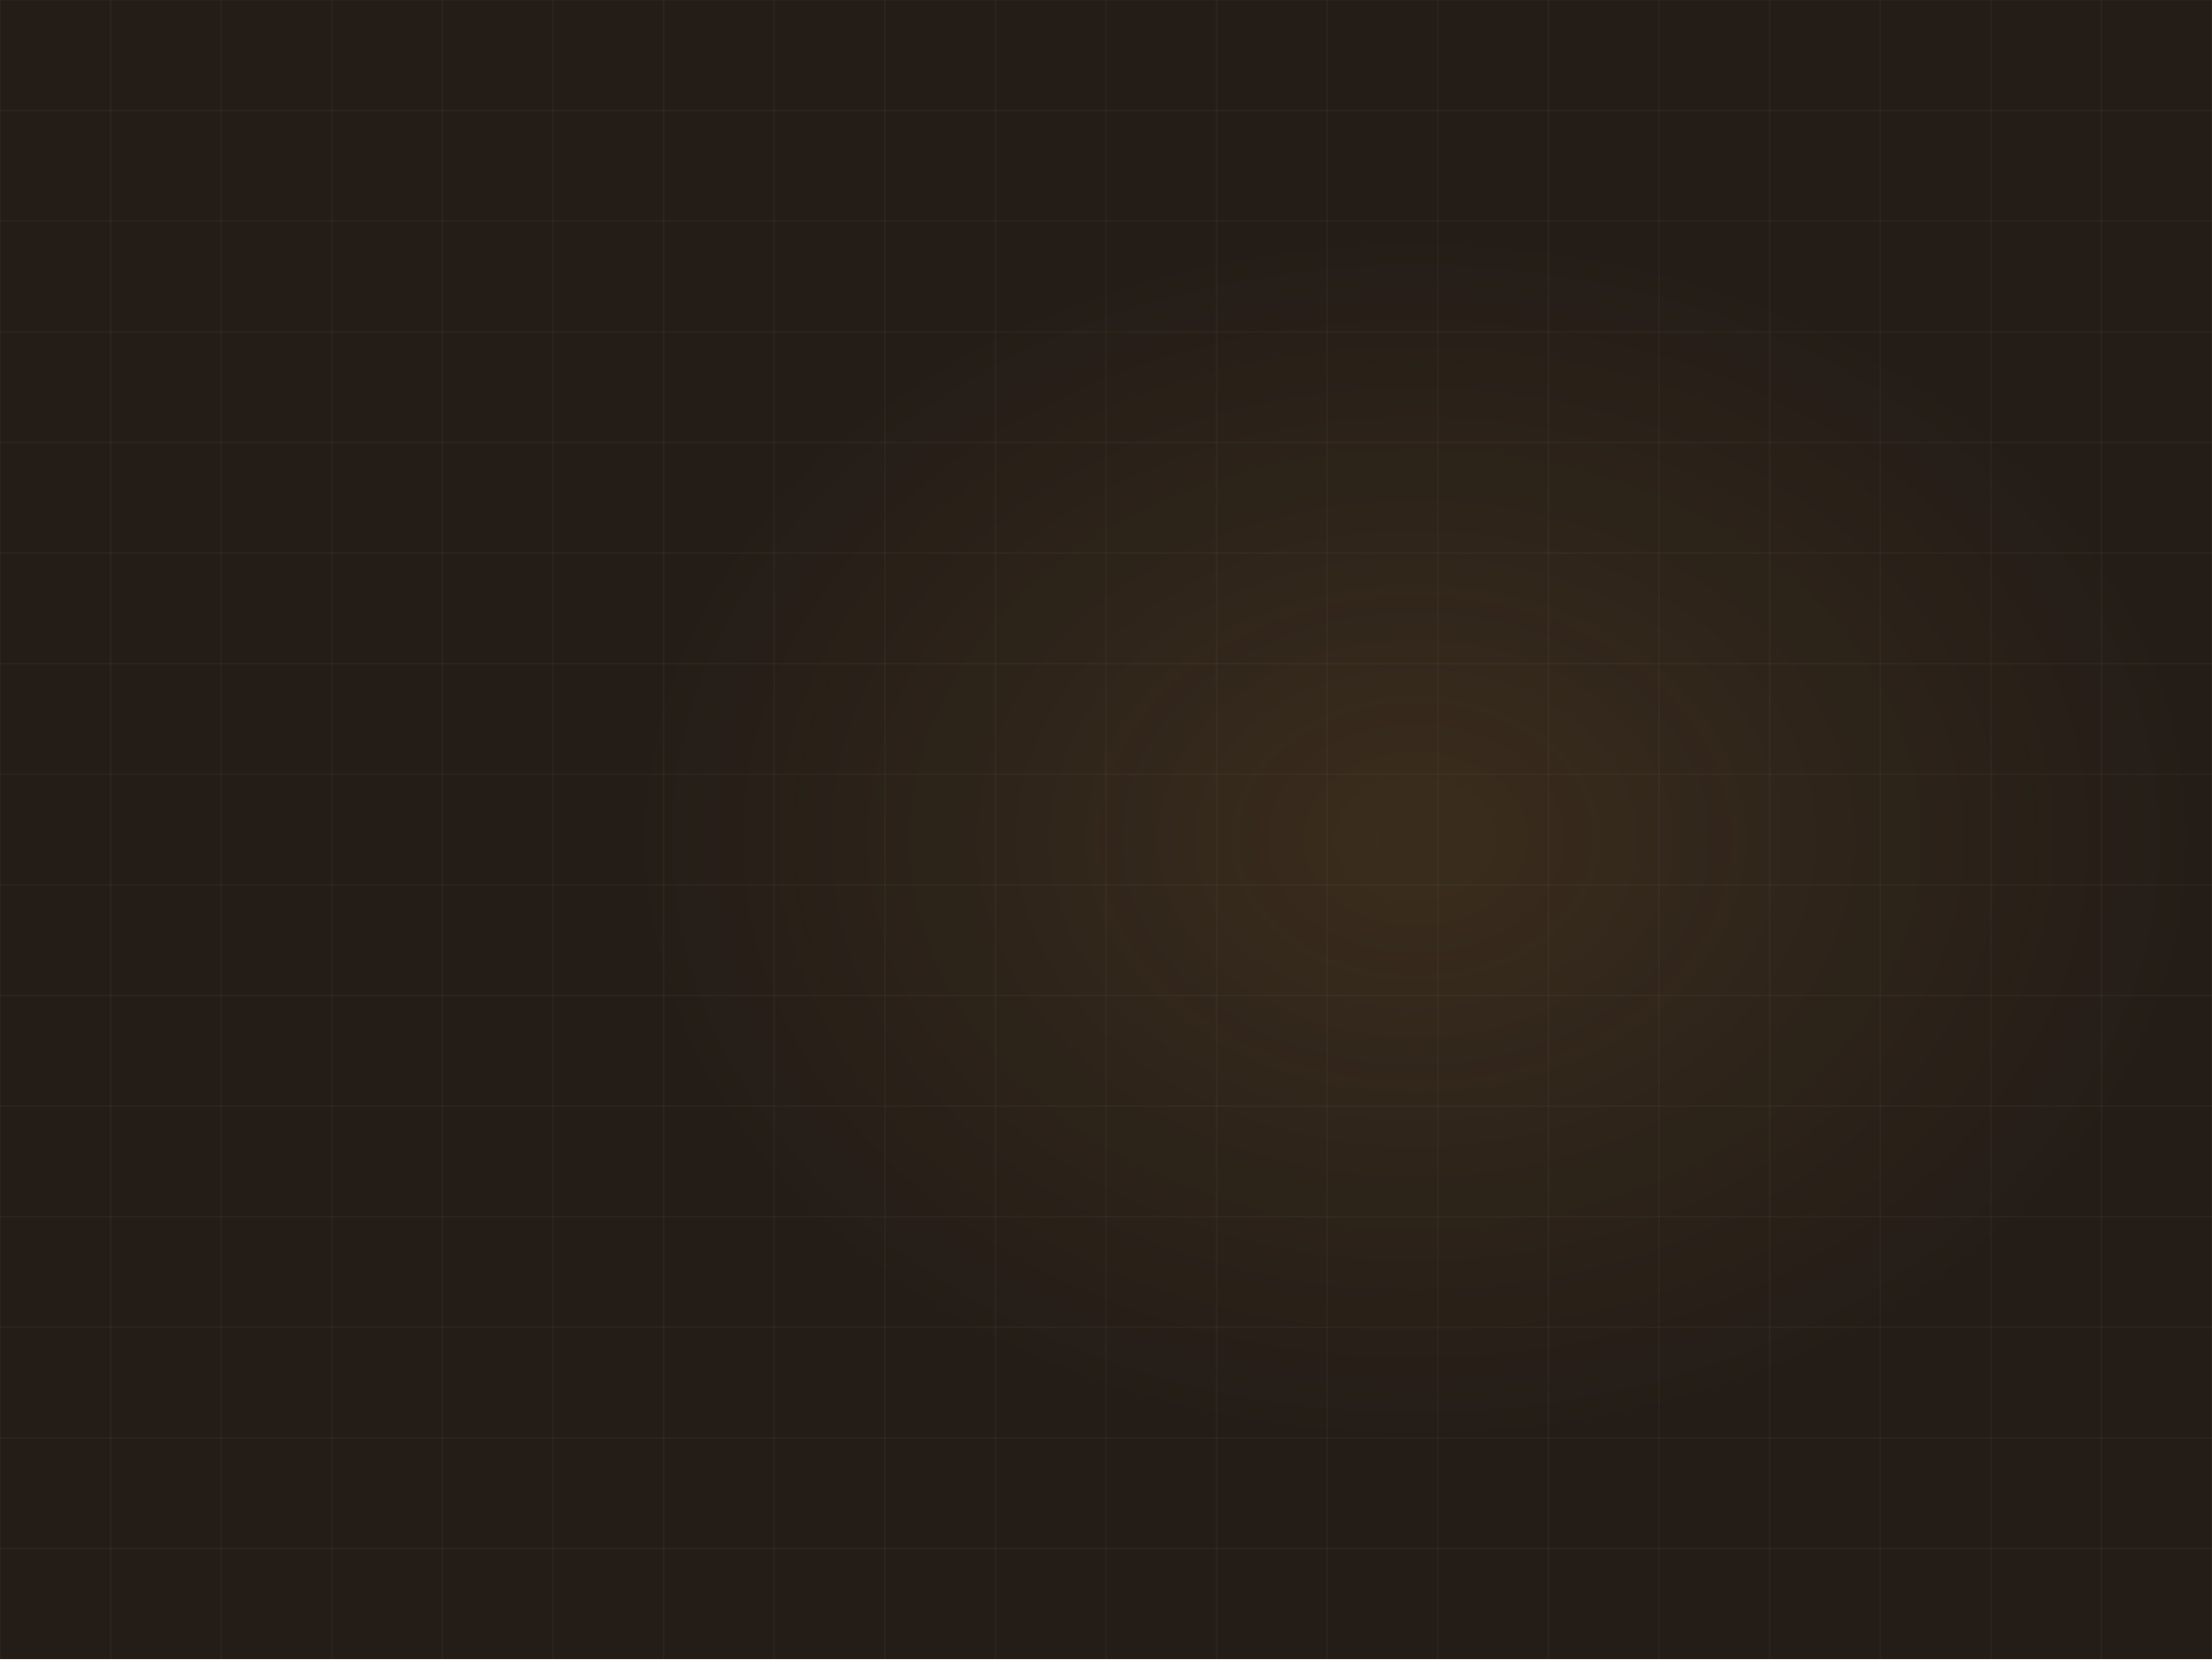
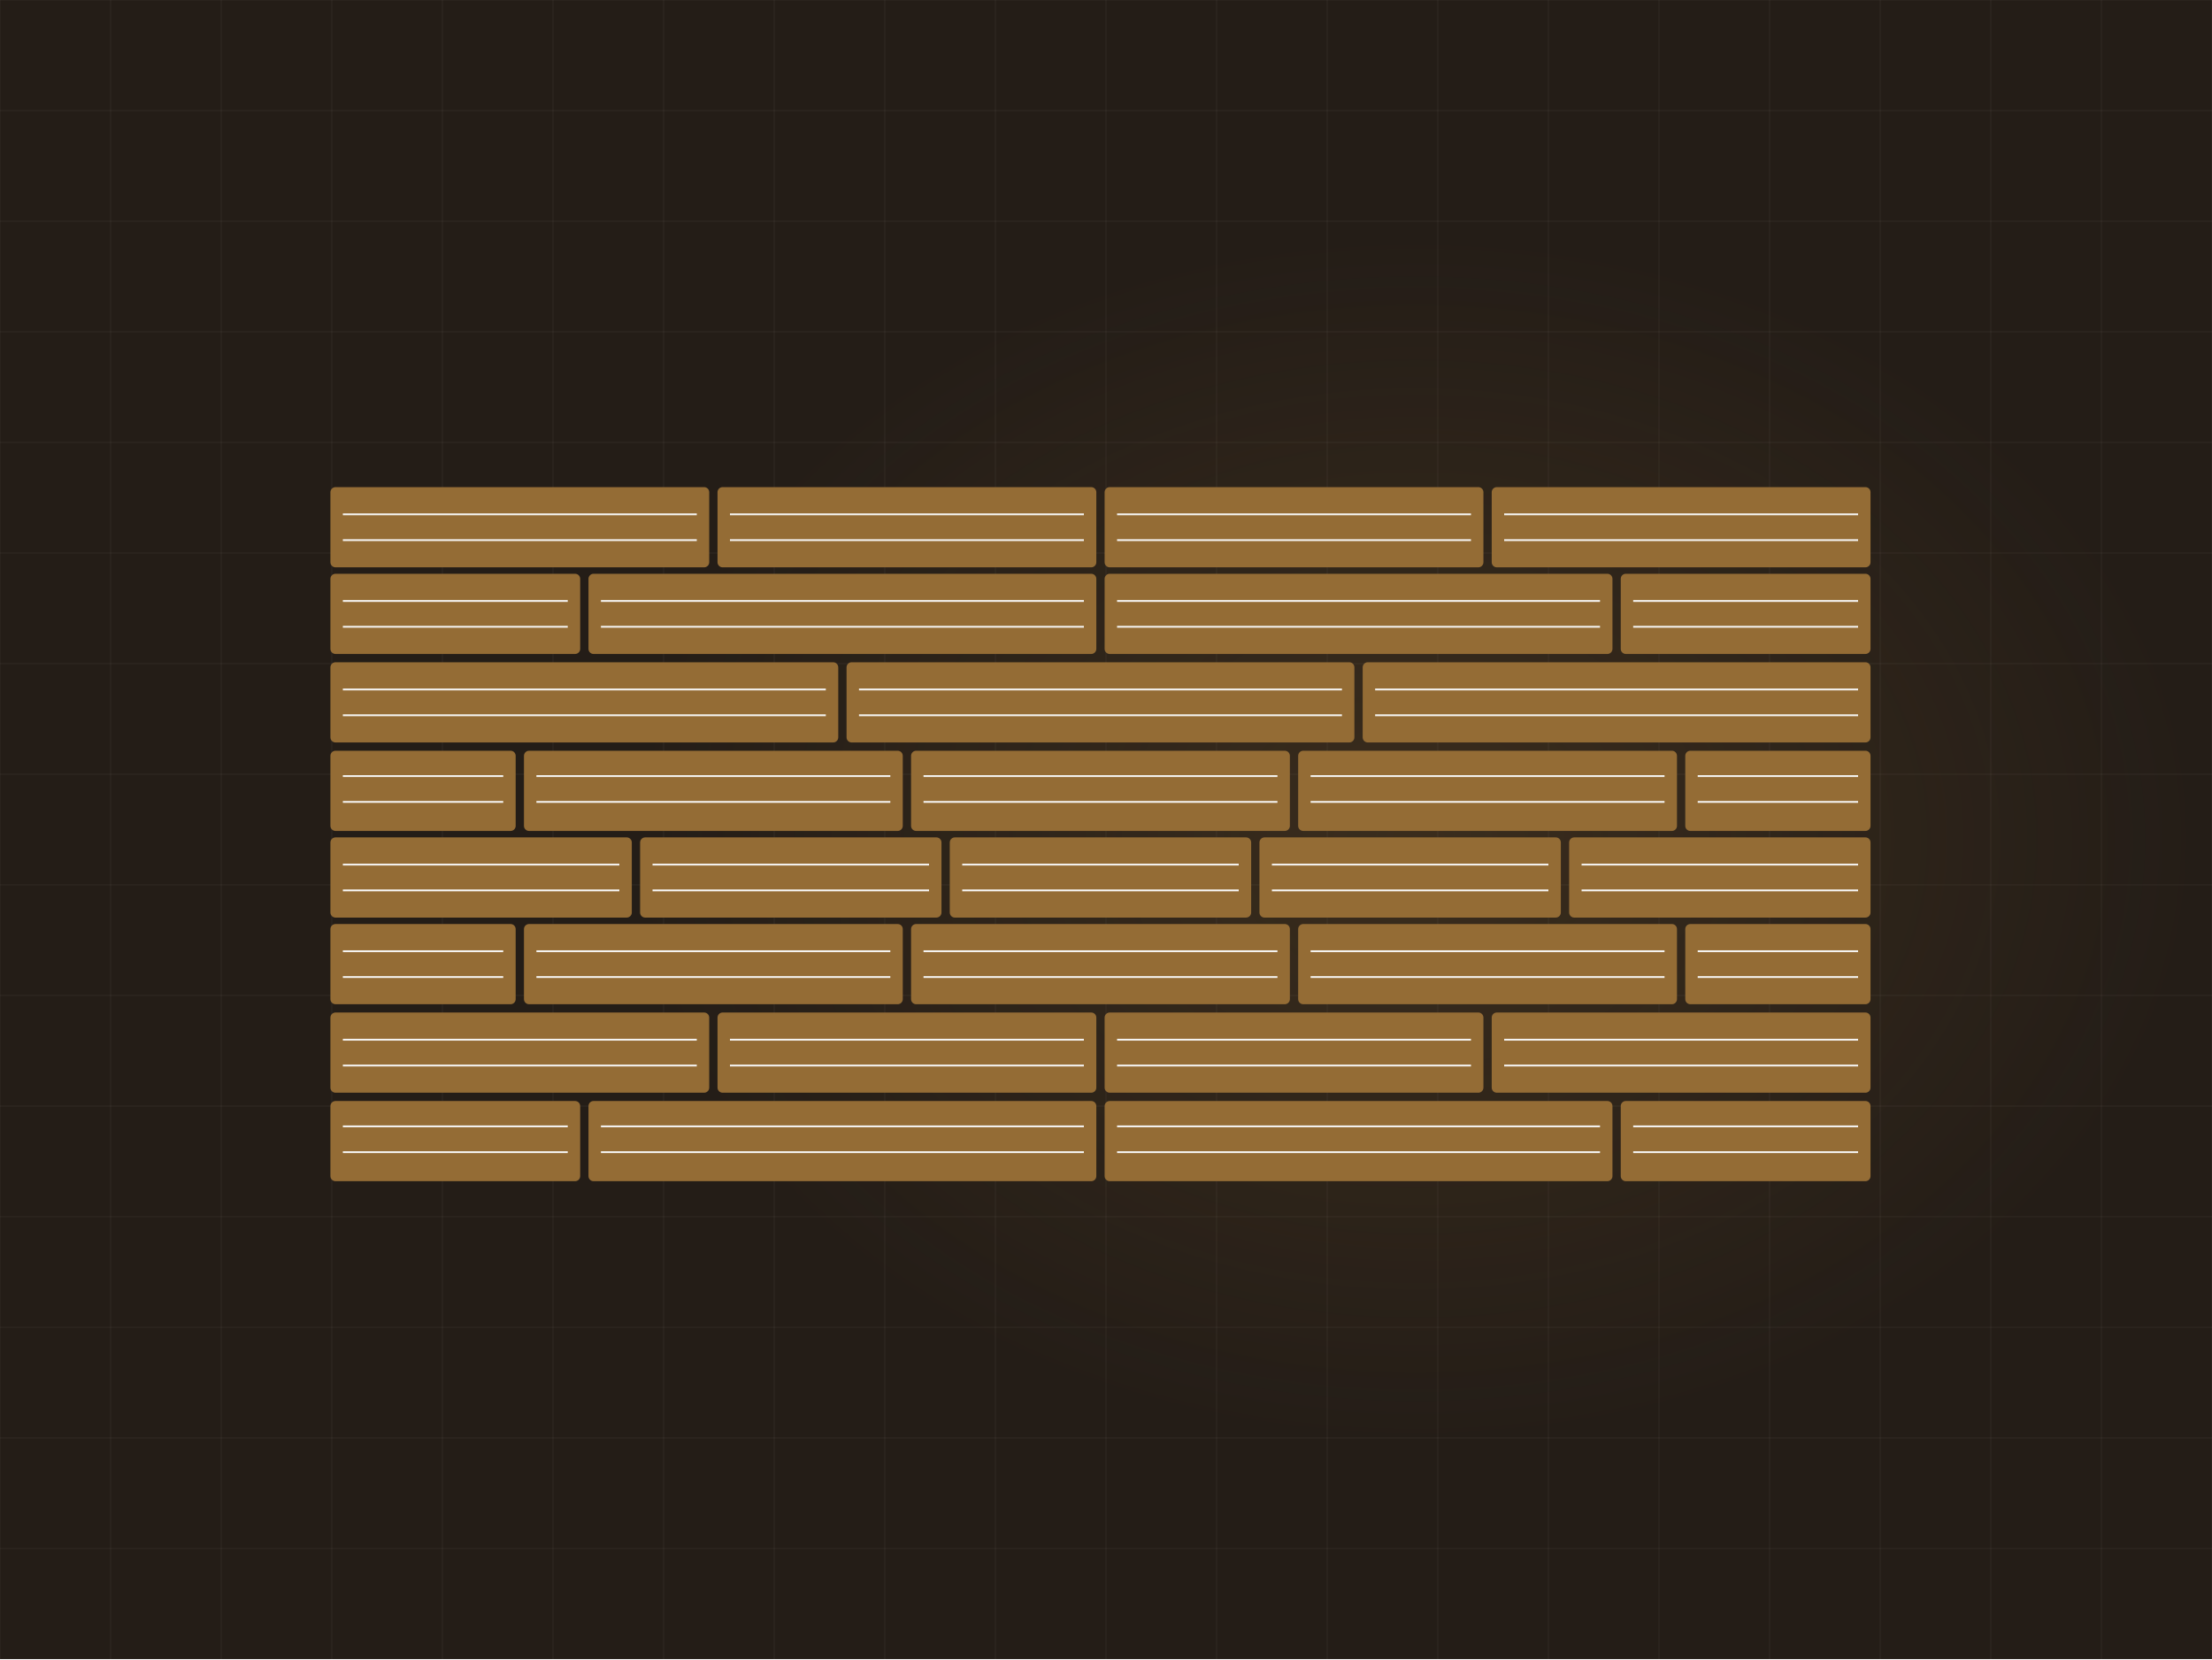
<svg xmlns="http://www.w3.org/2000/svg" viewBox="0 0 1200 900" width="1200" height="900" role="img" aria-label="Floor planks laid in staggered rows">
  <defs>
    <radialGradient id="glow">
      <stop offset="0%" stop-color="#946c35" stop-opacity=".20" />
      <stop offset="100%" stop-color="#946c35" stop-opacity="0" />
    </radialGradient>
  </defs>
-   <style>.plank{opacity:0;animation:pk 10.64s ease-in-out infinite}@keyframes pk{0%,4%{opacity:0;transform:translateY(-10px)}20%{opacity:1;transform:translateY(0)}84%{opacity:1}95%,100%{opacity:0}}@media (prefers-reduced-motion: reduce){*{animation:none!important}.dw{stroke-dashoffset:0!important}[class]{opacity:1!important}}</style>
+   <style>.plank{opacity:0;animation:pk 10.64s ease-in-out infinite}@keyframes pk{0%,4%{opacity:0;transform:translateY(-10px)}20%{opacity:1;transform:translateY(0)}84%{opacity:1}95%,100%{opacity:0}}@media (prefers-reduced-motion: reduce){*{animation:none!important}.dw{stroke-dashoffset:0!important}[class]{opacity:1!important}}/*rest-state*/.plank{opacity:1}</style>
  <rect width="1200" height="900" fill="#241d17" />
  <line x1="0" y1="0" x2="0" y2="900" stroke="#f4f3f0" stroke-width="1" opacity=".028" />
  <line x1="60" y1="0" x2="60" y2="900" stroke="#f4f3f0" stroke-width="1" opacity=".028" />
  <line x1="120" y1="0" x2="120" y2="900" stroke="#f4f3f0" stroke-width="1" opacity=".028" />
  <line x1="180" y1="0" x2="180" y2="900" stroke="#f4f3f0" stroke-width="1" opacity=".028" />
  <line x1="240" y1="0" x2="240" y2="900" stroke="#f4f3f0" stroke-width="1" opacity=".028" />
  <line x1="300" y1="0" x2="300" y2="900" stroke="#f4f3f0" stroke-width="1" opacity=".028" />
  <line x1="360" y1="0" x2="360" y2="900" stroke="#f4f3f0" stroke-width="1" opacity=".028" />
  <line x1="420" y1="0" x2="420" y2="900" stroke="#f4f3f0" stroke-width="1" opacity=".028" />
  <line x1="480" y1="0" x2="480" y2="900" stroke="#f4f3f0" stroke-width="1" opacity=".028" />
  <line x1="540" y1="0" x2="540" y2="900" stroke="#f4f3f0" stroke-width="1" opacity=".028" />
  <line x1="600" y1="0" x2="600" y2="900" stroke="#f4f3f0" stroke-width="1" opacity=".028" />
  <line x1="660" y1="0" x2="660" y2="900" stroke="#f4f3f0" stroke-width="1" opacity=".028" />
  <line x1="720" y1="0" x2="720" y2="900" stroke="#f4f3f0" stroke-width="1" opacity=".028" />
  <line x1="780" y1="0" x2="780" y2="900" stroke="#f4f3f0" stroke-width="1" opacity=".028" />
  <line x1="840" y1="0" x2="840" y2="900" stroke="#f4f3f0" stroke-width="1" opacity=".028" />
  <line x1="900" y1="0" x2="900" y2="900" stroke="#f4f3f0" stroke-width="1" opacity=".028" />
  <line x1="960" y1="0" x2="960" y2="900" stroke="#f4f3f0" stroke-width="1" opacity=".028" />
  <line x1="1020" y1="0" x2="1020" y2="900" stroke="#f4f3f0" stroke-width="1" opacity=".028" />
  <line x1="1080" y1="0" x2="1080" y2="900" stroke="#f4f3f0" stroke-width="1" opacity=".028" />
  <line x1="1140" y1="0" x2="1140" y2="900" stroke="#f4f3f0" stroke-width="1" opacity=".028" />
  <line x1="1200" y1="0" x2="1200" y2="900" stroke="#f4f3f0" stroke-width="1" opacity=".028" />
  <line x1="0" y1="0" x2="1200" y2="0" stroke="#f4f3f0" stroke-width="1" opacity=".028" />
  <line x1="0" y1="60" x2="1200" y2="60" stroke="#f4f3f0" stroke-width="1" opacity=".028" />
  <line x1="0" y1="120" x2="1200" y2="120" stroke="#f4f3f0" stroke-width="1" opacity=".028" />
  <line x1="0" y1="180" x2="1200" y2="180" stroke="#f4f3f0" stroke-width="1" opacity=".028" />
  <line x1="0" y1="240" x2="1200" y2="240" stroke="#f4f3f0" stroke-width="1" opacity=".028" />
  <line x1="0" y1="300" x2="1200" y2="300" stroke="#f4f3f0" stroke-width="1" opacity=".028" />
  <line x1="0" y1="360" x2="1200" y2="360" stroke="#f4f3f0" stroke-width="1" opacity=".028" />
  <line x1="0" y1="420" x2="1200" y2="420" stroke="#f4f3f0" stroke-width="1" opacity=".028" />
  <line x1="0" y1="480" x2="1200" y2="480" stroke="#f4f3f0" stroke-width="1" opacity=".028" />
  <line x1="0" y1="540" x2="1200" y2="540" stroke="#f4f3f0" stroke-width="1" opacity=".028" />
  <line x1="0" y1="600" x2="1200" y2="600" stroke="#f4f3f0" stroke-width="1" opacity=".028" />
  <line x1="0" y1="660" x2="1200" y2="660" stroke="#f4f3f0" stroke-width="1" opacity=".028" />
  <line x1="0" y1="720" x2="1200" y2="720" stroke="#f4f3f0" stroke-width="1" opacity=".028" />
  <line x1="0" y1="780" x2="1200" y2="780" stroke="#f4f3f0" stroke-width="1" opacity=".028" />
  <line x1="0" y1="840" x2="1200" y2="840" stroke="#f4f3f0" stroke-width="1" opacity=".028" />
  <line x1="0" y1="900" x2="1200" y2="900" stroke="#f4f3f0" stroke-width="1" opacity=".028" />
  <ellipse cx="768" cy="455" rx="430" ry="330" fill="url(#glow)" />
  <rect class="plank" x="180" y="265" width="204" height="42" rx="2" fill="#946c35" opacity="0.16" style="animation-delay:0.00s" />
  <rect class="plank" x="180" y="265" width="204" height="42" rx="2" fill="none" stroke="#946c35" stroke-width="1.5" opacity=".45" style="animation-delay:0.00s" />
  <line class="plank" x1="186" y1="279" x2="378" y2="279" stroke="#f4f3f0" stroke-width="1" opacity=".13" style="animation-delay:0.00s" />
  <line class="plank" x1="186" y1="293" x2="378" y2="293" stroke="#f4f3f0" stroke-width="1" opacity=".13" style="animation-delay:0.00s" />
  <rect class="plank" x="390" y="265" width="204" height="42" rx="2" fill="#946c35" opacity="0.23" style="animation-delay:0.11s" />
  <rect class="plank" x="390" y="265" width="204" height="42" rx="2" fill="none" stroke="#946c35" stroke-width="1.5" opacity=".45" style="animation-delay:0.11s" />
  <line class="plank" x1="396" y1="279" x2="588" y2="279" stroke="#f4f3f0" stroke-width="1" opacity=".13" style="animation-delay:0.11s" />
  <line class="plank" x1="396" y1="293" x2="588" y2="293" stroke="#f4f3f0" stroke-width="1" opacity=".13" style="animation-delay:0.11s" />
  <rect class="plank" x="600" y="265" width="204" height="42" rx="2" fill="#946c35" opacity="0.30" style="animation-delay:0.22s" />
  <rect class="plank" x="600" y="265" width="204" height="42" rx="2" fill="none" stroke="#946c35" stroke-width="1.5" opacity=".45" style="animation-delay:0.22s" />
  <line class="plank" x1="606" y1="279" x2="798" y2="279" stroke="#f4f3f0" stroke-width="1" opacity=".13" style="animation-delay:0.22s" />
  <line class="plank" x1="606" y1="293" x2="798" y2="293" stroke="#f4f3f0" stroke-width="1" opacity=".13" style="animation-delay:0.22s" />
  <rect class="plank" x="810" y="265" width="204" height="42" rx="2" fill="#946c35" opacity="0.16" style="animation-delay:0.33s" />
  <rect class="plank" x="810" y="265" width="204" height="42" rx="2" fill="none" stroke="#946c35" stroke-width="1.5" opacity=".45" style="animation-delay:0.33s" />
  <line class="plank" x1="816" y1="279" x2="1008" y2="279" stroke="#f4f3f0" stroke-width="1" opacity=".13" style="animation-delay:0.33s" />
  <line class="plank" x1="816" y1="293" x2="1008" y2="293" stroke="#f4f3f0" stroke-width="1" opacity=".13" style="animation-delay:0.33s" />
  <rect class="plank" x="180" y="312" width="134" height="42" rx="2" fill="#946c35" opacity="0.23" style="animation-delay:0.33s" />
  <rect class="plank" x="180" y="312" width="134" height="42" rx="2" fill="none" stroke="#946c35" stroke-width="1.5" opacity=".45" style="animation-delay:0.33s" />
  <line class="plank" x1="186" y1="326" x2="308" y2="326" stroke="#f4f3f0" stroke-width="1" opacity=".13" style="animation-delay:0.33s" />
  <line class="plank" x1="186" y1="340" x2="308" y2="340" stroke="#f4f3f0" stroke-width="1" opacity=".13" style="animation-delay:0.33s" />
  <rect class="plank" x="320" y="312" width="274" height="42" rx="2" fill="#946c35" opacity="0.30" style="animation-delay:0.44s" />
  <rect class="plank" x="320" y="312" width="274" height="42" rx="2" fill="none" stroke="#946c35" stroke-width="1.5" opacity=".45" style="animation-delay:0.44s" />
  <line class="plank" x1="326" y1="326" x2="588" y2="326" stroke="#f4f3f0" stroke-width="1" opacity=".13" style="animation-delay:0.44s" />
  <line class="plank" x1="326" y1="340" x2="588" y2="340" stroke="#f4f3f0" stroke-width="1" opacity=".13" style="animation-delay:0.44s" />
  <rect class="plank" x="600" y="312" width="274" height="42" rx="2" fill="#946c35" opacity="0.16" style="animation-delay:0.56s" />
  <rect class="plank" x="600" y="312" width="274" height="42" rx="2" fill="none" stroke="#946c35" stroke-width="1.5" opacity=".45" style="animation-delay:0.56s" />
  <line class="plank" x1="606" y1="326" x2="868" y2="326" stroke="#f4f3f0" stroke-width="1" opacity=".13" style="animation-delay:0.56s" />
  <line class="plank" x1="606" y1="340" x2="868" y2="340" stroke="#f4f3f0" stroke-width="1" opacity=".13" style="animation-delay:0.56s" />
  <rect class="plank" x="880" y="312" width="134" height="42" rx="2" fill="#946c35" opacity="0.23" style="animation-delay:0.67s" />
  <rect class="plank" x="880" y="312" width="134" height="42" rx="2" fill="none" stroke="#946c35" stroke-width="1.5" opacity=".45" style="animation-delay:0.67s" />
  <line class="plank" x1="886" y1="326" x2="1008" y2="326" stroke="#f4f3f0" stroke-width="1" opacity=".13" style="animation-delay:0.67s" />
  <line class="plank" x1="886" y1="340" x2="1008" y2="340" stroke="#f4f3f0" stroke-width="1" opacity=".13" style="animation-delay:0.67s" />
  <rect class="plank" x="180" y="360" width="274" height="42" rx="2" fill="#946c35" opacity="0.30" style="animation-delay:0.67s" />
  <rect class="plank" x="180" y="360" width="274" height="42" rx="2" fill="none" stroke="#946c35" stroke-width="1.5" opacity=".45" style="animation-delay:0.67s" />
  <line class="plank" x1="186" y1="374" x2="448" y2="374" stroke="#f4f3f0" stroke-width="1" opacity=".13" style="animation-delay:0.67s" />
  <line class="plank" x1="186" y1="388" x2="448" y2="388" stroke="#f4f3f0" stroke-width="1" opacity=".13" style="animation-delay:0.67s" />
  <rect class="plank" x="460" y="360" width="274" height="42" rx="2" fill="#946c35" opacity="0.16" style="animation-delay:0.78s" />
  <rect class="plank" x="460" y="360" width="274" height="42" rx="2" fill="none" stroke="#946c35" stroke-width="1.5" opacity=".45" style="animation-delay:0.78s" />
  <line class="plank" x1="466" y1="374" x2="728" y2="374" stroke="#f4f3f0" stroke-width="1" opacity=".13" style="animation-delay:0.78s" />
  <line class="plank" x1="466" y1="388" x2="728" y2="388" stroke="#f4f3f0" stroke-width="1" opacity=".13" style="animation-delay:0.78s" />
  <rect class="plank" x="740" y="360" width="274" height="42" rx="2" fill="#946c35" opacity="0.23" style="animation-delay:0.89s" />
  <rect class="plank" x="740" y="360" width="274" height="42" rx="2" fill="none" stroke="#946c35" stroke-width="1.5" opacity=".45" style="animation-delay:0.89s" />
  <line class="plank" x1="746" y1="374" x2="1008" y2="374" stroke="#f4f3f0" stroke-width="1" opacity=".13" style="animation-delay:0.89s" />
  <line class="plank" x1="746" y1="388" x2="1008" y2="388" stroke="#f4f3f0" stroke-width="1" opacity=".13" style="animation-delay:0.89s" />
  <rect class="plank" x="180" y="408" width="99" height="42" rx="2" fill="#946c35" opacity="0.16" style="animation-delay:1.00s" />
  <rect class="plank" x="180" y="408" width="99" height="42" rx="2" fill="none" stroke="#946c35" stroke-width="1.5" opacity=".45" style="animation-delay:1.00s" />
  <line class="plank" x1="186" y1="421" x2="273" y2="421" stroke="#f4f3f0" stroke-width="1" opacity=".13" style="animation-delay:1.00s" />
  <line class="plank" x1="186" y1="435" x2="273" y2="435" stroke="#f4f3f0" stroke-width="1" opacity=".13" style="animation-delay:1.00s" />
  <rect class="plank" x="285" y="408" width="204" height="42" rx="2" fill="#946c35" opacity="0.23" style="animation-delay:1.11s" />
  <rect class="plank" x="285" y="408" width="204" height="42" rx="2" fill="none" stroke="#946c35" stroke-width="1.5" opacity=".45" style="animation-delay:1.11s" />
  <line class="plank" x1="291" y1="421" x2="483" y2="421" stroke="#f4f3f0" stroke-width="1" opacity=".13" style="animation-delay:1.11s" />
  <line class="plank" x1="291" y1="435" x2="483" y2="435" stroke="#f4f3f0" stroke-width="1" opacity=".13" style="animation-delay:1.11s" />
  <rect class="plank" x="495" y="408" width="204" height="42" rx="2" fill="#946c35" opacity="0.30" style="animation-delay:1.22s" />
  <rect class="plank" x="495" y="408" width="204" height="42" rx="2" fill="none" stroke="#946c35" stroke-width="1.5" opacity=".45" style="animation-delay:1.22s" />
  <line class="plank" x1="501" y1="421" x2="693" y2="421" stroke="#f4f3f0" stroke-width="1" opacity=".13" style="animation-delay:1.22s" />
  <line class="plank" x1="501" y1="435" x2="693" y2="435" stroke="#f4f3f0" stroke-width="1" opacity=".13" style="animation-delay:1.22s" />
  <rect class="plank" x="705" y="408" width="204" height="42" rx="2" fill="#946c35" opacity="0.16" style="animation-delay:1.33s" />
  <rect class="plank" x="705" y="408" width="204" height="42" rx="2" fill="none" stroke="#946c35" stroke-width="1.5" opacity=".45" style="animation-delay:1.33s" />
  <line class="plank" x1="711" y1="421" x2="903" y2="421" stroke="#f4f3f0" stroke-width="1" opacity=".13" style="animation-delay:1.33s" />
  <line class="plank" x1="711" y1="435" x2="903" y2="435" stroke="#f4f3f0" stroke-width="1" opacity=".13" style="animation-delay:1.33s" />
  <rect class="plank" x="915" y="408" width="99" height="42" rx="2" fill="#946c35" opacity="0.23" style="animation-delay:1.44s" />
  <rect class="plank" x="915" y="408" width="99" height="42" rx="2" fill="none" stroke="#946c35" stroke-width="1.5" opacity=".45" style="animation-delay:1.44s" />
  <line class="plank" x1="921" y1="421" x2="1008" y2="421" stroke="#f4f3f0" stroke-width="1" opacity=".13" style="animation-delay:1.44s" />
  <line class="plank" x1="921" y1="435" x2="1008" y2="435" stroke="#f4f3f0" stroke-width="1" opacity=".13" style="animation-delay:1.44s" />
  <rect class="plank" x="180" y="455" width="162" height="42" rx="2" fill="#946c35" opacity="0.23" style="animation-delay:1.33s" />
  <rect class="plank" x="180" y="455" width="162" height="42" rx="2" fill="none" stroke="#946c35" stroke-width="1.5" opacity=".45" style="animation-delay:1.33s" />
  <line class="plank" x1="186" y1="469" x2="336" y2="469" stroke="#f4f3f0" stroke-width="1" opacity=".13" style="animation-delay:1.33s" />
  <line class="plank" x1="186" y1="483" x2="336" y2="483" stroke="#f4f3f0" stroke-width="1" opacity=".13" style="animation-delay:1.33s" />
  <rect class="plank" x="348" y="455" width="162" height="42" rx="2" fill="#946c35" opacity="0.30" style="animation-delay:1.44s" />
  <rect class="plank" x="348" y="455" width="162" height="42" rx="2" fill="none" stroke="#946c35" stroke-width="1.5" opacity=".45" style="animation-delay:1.44s" />
  <line class="plank" x1="354" y1="469" x2="504" y2="469" stroke="#f4f3f0" stroke-width="1" opacity=".13" style="animation-delay:1.44s" />
  <line class="plank" x1="354" y1="483" x2="504" y2="483" stroke="#f4f3f0" stroke-width="1" opacity=".13" style="animation-delay:1.44s" />
  <rect class="plank" x="516" y="455" width="162" height="42" rx="2" fill="#946c35" opacity="0.16" style="animation-delay:1.55s" />
  <rect class="plank" x="516" y="455" width="162" height="42" rx="2" fill="none" stroke="#946c35" stroke-width="1.5" opacity=".45" style="animation-delay:1.55s" />
  <line class="plank" x1="522" y1="469" x2="672" y2="469" stroke="#f4f3f0" stroke-width="1" opacity=".13" style="animation-delay:1.55s" />
  <line class="plank" x1="522" y1="483" x2="672" y2="483" stroke="#f4f3f0" stroke-width="1" opacity=".13" style="animation-delay:1.55s" />
  <rect class="plank" x="684" y="455" width="162" height="42" rx="2" fill="#946c35" opacity="0.23" style="animation-delay:1.67s" />
  <rect class="plank" x="684" y="455" width="162" height="42" rx="2" fill="none" stroke="#946c35" stroke-width="1.5" opacity=".45" style="animation-delay:1.67s" />
  <line class="plank" x1="690" y1="469" x2="840" y2="469" stroke="#f4f3f0" stroke-width="1" opacity=".13" style="animation-delay:1.67s" />
  <line class="plank" x1="690" y1="483" x2="840" y2="483" stroke="#f4f3f0" stroke-width="1" opacity=".13" style="animation-delay:1.67s" />
  <rect class="plank" x="852" y="455" width="162" height="42" rx="2" fill="#946c35" opacity="0.30" style="animation-delay:1.78s" />
  <rect class="plank" x="852" y="455" width="162" height="42" rx="2" fill="none" stroke="#946c35" stroke-width="1.5" opacity=".45" style="animation-delay:1.78s" />
  <line class="plank" x1="858" y1="469" x2="1008" y2="469" stroke="#f4f3f0" stroke-width="1" opacity=".13" style="animation-delay:1.78s" />
  <line class="plank" x1="858" y1="483" x2="1008" y2="483" stroke="#f4f3f0" stroke-width="1" opacity=".13" style="animation-delay:1.78s" />
  <rect class="plank" x="180" y="502" width="99" height="42" rx="2" fill="#946c35" opacity="0.30" style="animation-delay:1.67s" />
  <rect class="plank" x="180" y="502" width="99" height="42" rx="2" fill="none" stroke="#946c35" stroke-width="1.5" opacity=".45" style="animation-delay:1.67s" />
  <line class="plank" x1="186" y1="516" x2="273" y2="516" stroke="#f4f3f0" stroke-width="1" opacity=".13" style="animation-delay:1.67s" />
  <line class="plank" x1="186" y1="530" x2="273" y2="530" stroke="#f4f3f0" stroke-width="1" opacity=".13" style="animation-delay:1.67s" />
  <rect class="plank" x="285" y="502" width="204" height="42" rx="2" fill="#946c35" opacity="0.16" style="animation-delay:1.78s" />
  <rect class="plank" x="285" y="502" width="204" height="42" rx="2" fill="none" stroke="#946c35" stroke-width="1.5" opacity=".45" style="animation-delay:1.78s" />
  <line class="plank" x1="291" y1="516" x2="483" y2="516" stroke="#f4f3f0" stroke-width="1" opacity=".13" style="animation-delay:1.78s" />
  <line class="plank" x1="291" y1="530" x2="483" y2="530" stroke="#f4f3f0" stroke-width="1" opacity=".13" style="animation-delay:1.78s" />
  <rect class="plank" x="495" y="502" width="204" height="42" rx="2" fill="#946c35" opacity="0.23" style="animation-delay:1.89s" />
  <rect class="plank" x="495" y="502" width="204" height="42" rx="2" fill="none" stroke="#946c35" stroke-width="1.5" opacity=".45" style="animation-delay:1.89s" />
  <line class="plank" x1="501" y1="516" x2="693" y2="516" stroke="#f4f3f0" stroke-width="1" opacity=".13" style="animation-delay:1.89s" />
  <line class="plank" x1="501" y1="530" x2="693" y2="530" stroke="#f4f3f0" stroke-width="1" opacity=".13" style="animation-delay:1.89s" />
  <rect class="plank" x="705" y="502" width="204" height="42" rx="2" fill="#946c35" opacity="0.30" style="animation-delay:2.00s" />
  <rect class="plank" x="705" y="502" width="204" height="42" rx="2" fill="none" stroke="#946c35" stroke-width="1.5" opacity=".45" style="animation-delay:2.00s" />
  <line class="plank" x1="711" y1="516" x2="903" y2="516" stroke="#f4f3f0" stroke-width="1" opacity=".13" style="animation-delay:2.00s" />
  <line class="plank" x1="711" y1="530" x2="903" y2="530" stroke="#f4f3f0" stroke-width="1" opacity=".13" style="animation-delay:2.00s" />
  <rect class="plank" x="915" y="502" width="99" height="42" rx="2" fill="#946c35" opacity="0.16" style="animation-delay:2.11s" />
  <rect class="plank" x="915" y="502" width="99" height="42" rx="2" fill="none" stroke="#946c35" stroke-width="1.5" opacity=".45" style="animation-delay:2.11s" />
  <line class="plank" x1="921" y1="516" x2="1008" y2="516" stroke="#f4f3f0" stroke-width="1" opacity=".13" style="animation-delay:2.11s" />
  <line class="plank" x1="921" y1="530" x2="1008" y2="530" stroke="#f4f3f0" stroke-width="1" opacity=".13" style="animation-delay:2.11s" />
  <rect class="plank" x="180" y="550" width="204" height="42" rx="2" fill="#946c35" opacity="0.16" style="animation-delay:2.00s" />
  <rect class="plank" x="180" y="550" width="204" height="42" rx="2" fill="none" stroke="#946c35" stroke-width="1.5" opacity=".45" style="animation-delay:2.00s" />
  <line class="plank" x1="186" y1="564" x2="378" y2="564" stroke="#f4f3f0" stroke-width="1" opacity=".13" style="animation-delay:2.00s" />
  <line class="plank" x1="186" y1="578" x2="378" y2="578" stroke="#f4f3f0" stroke-width="1" opacity=".13" style="animation-delay:2.00s" />
  <rect class="plank" x="390" y="550" width="204" height="42" rx="2" fill="#946c35" opacity="0.23" style="animation-delay:2.11s" />
  <rect class="plank" x="390" y="550" width="204" height="42" rx="2" fill="none" stroke="#946c35" stroke-width="1.5" opacity=".45" style="animation-delay:2.11s" />
  <line class="plank" x1="396" y1="564" x2="588" y2="564" stroke="#f4f3f0" stroke-width="1" opacity=".13" style="animation-delay:2.11s" />
  <line class="plank" x1="396" y1="578" x2="588" y2="578" stroke="#f4f3f0" stroke-width="1" opacity=".13" style="animation-delay:2.11s" />
  <rect class="plank" x="600" y="550" width="204" height="42" rx="2" fill="#946c35" opacity="0.30" style="animation-delay:2.22s" />
  <rect class="plank" x="600" y="550" width="204" height="42" rx="2" fill="none" stroke="#946c35" stroke-width="1.5" opacity=".45" style="animation-delay:2.22s" />
  <line class="plank" x1="606" y1="564" x2="798" y2="564" stroke="#f4f3f0" stroke-width="1" opacity=".13" style="animation-delay:2.22s" />
  <line class="plank" x1="606" y1="578" x2="798" y2="578" stroke="#f4f3f0" stroke-width="1" opacity=".13" style="animation-delay:2.22s" />
  <rect class="plank" x="810" y="550" width="204" height="42" rx="2" fill="#946c35" opacity="0.16" style="animation-delay:2.33s" />
  <rect class="plank" x="810" y="550" width="204" height="42" rx="2" fill="none" stroke="#946c35" stroke-width="1.5" opacity=".45" style="animation-delay:2.33s" />
  <line class="plank" x1="816" y1="564" x2="1008" y2="564" stroke="#f4f3f0" stroke-width="1" opacity=".13" style="animation-delay:2.33s" />
  <line class="plank" x1="816" y1="578" x2="1008" y2="578" stroke="#f4f3f0" stroke-width="1" opacity=".13" style="animation-delay:2.33s" />
  <rect class="plank" x="180" y="598" width="134" height="42" rx="2" fill="#946c35" opacity="0.23" style="animation-delay:2.33s" />
  <rect class="plank" x="180" y="598" width="134" height="42" rx="2" fill="none" stroke="#946c35" stroke-width="1.5" opacity=".45" style="animation-delay:2.33s" />
  <line class="plank" x1="186" y1="611" x2="308" y2="611" stroke="#f4f3f0" stroke-width="1" opacity=".13" style="animation-delay:2.33s" />
  <line class="plank" x1="186" y1="625" x2="308" y2="625" stroke="#f4f3f0" stroke-width="1" opacity=".13" style="animation-delay:2.33s" />
  <rect class="plank" x="320" y="598" width="274" height="42" rx="2" fill="#946c35" opacity="0.30" style="animation-delay:2.44s" />
  <rect class="plank" x="320" y="598" width="274" height="42" rx="2" fill="none" stroke="#946c35" stroke-width="1.5" opacity=".45" style="animation-delay:2.44s" />
  <line class="plank" x1="326" y1="611" x2="588" y2="611" stroke="#f4f3f0" stroke-width="1" opacity=".13" style="animation-delay:2.44s" />
  <line class="plank" x1="326" y1="625" x2="588" y2="625" stroke="#f4f3f0" stroke-width="1" opacity=".13" style="animation-delay:2.44s" />
  <rect class="plank" x="600" y="598" width="274" height="42" rx="2" fill="#946c35" opacity="0.16" style="animation-delay:2.55s" />
  <rect class="plank" x="600" y="598" width="274" height="42" rx="2" fill="none" stroke="#946c35" stroke-width="1.5" opacity=".45" style="animation-delay:2.55s" />
  <line class="plank" x1="606" y1="611" x2="868" y2="611" stroke="#f4f3f0" stroke-width="1" opacity=".13" style="animation-delay:2.55s" />
  <line class="plank" x1="606" y1="625" x2="868" y2="625" stroke="#f4f3f0" stroke-width="1" opacity=".13" style="animation-delay:2.55s" />
  <rect class="plank" x="880" y="598" width="134" height="42" rx="2" fill="#946c35" opacity="0.23" style="animation-delay:2.66s" />
  <rect class="plank" x="880" y="598" width="134" height="42" rx="2" fill="none" stroke="#946c35" stroke-width="1.5" opacity=".45" style="animation-delay:2.66s" />
  <line class="plank" x1="886" y1="611" x2="1008" y2="611" stroke="#f4f3f0" stroke-width="1" opacity=".13" style="animation-delay:2.66s" />
  <line class="plank" x1="886" y1="625" x2="1008" y2="625" stroke="#f4f3f0" stroke-width="1" opacity=".13" style="animation-delay:2.66s" />
</svg>
